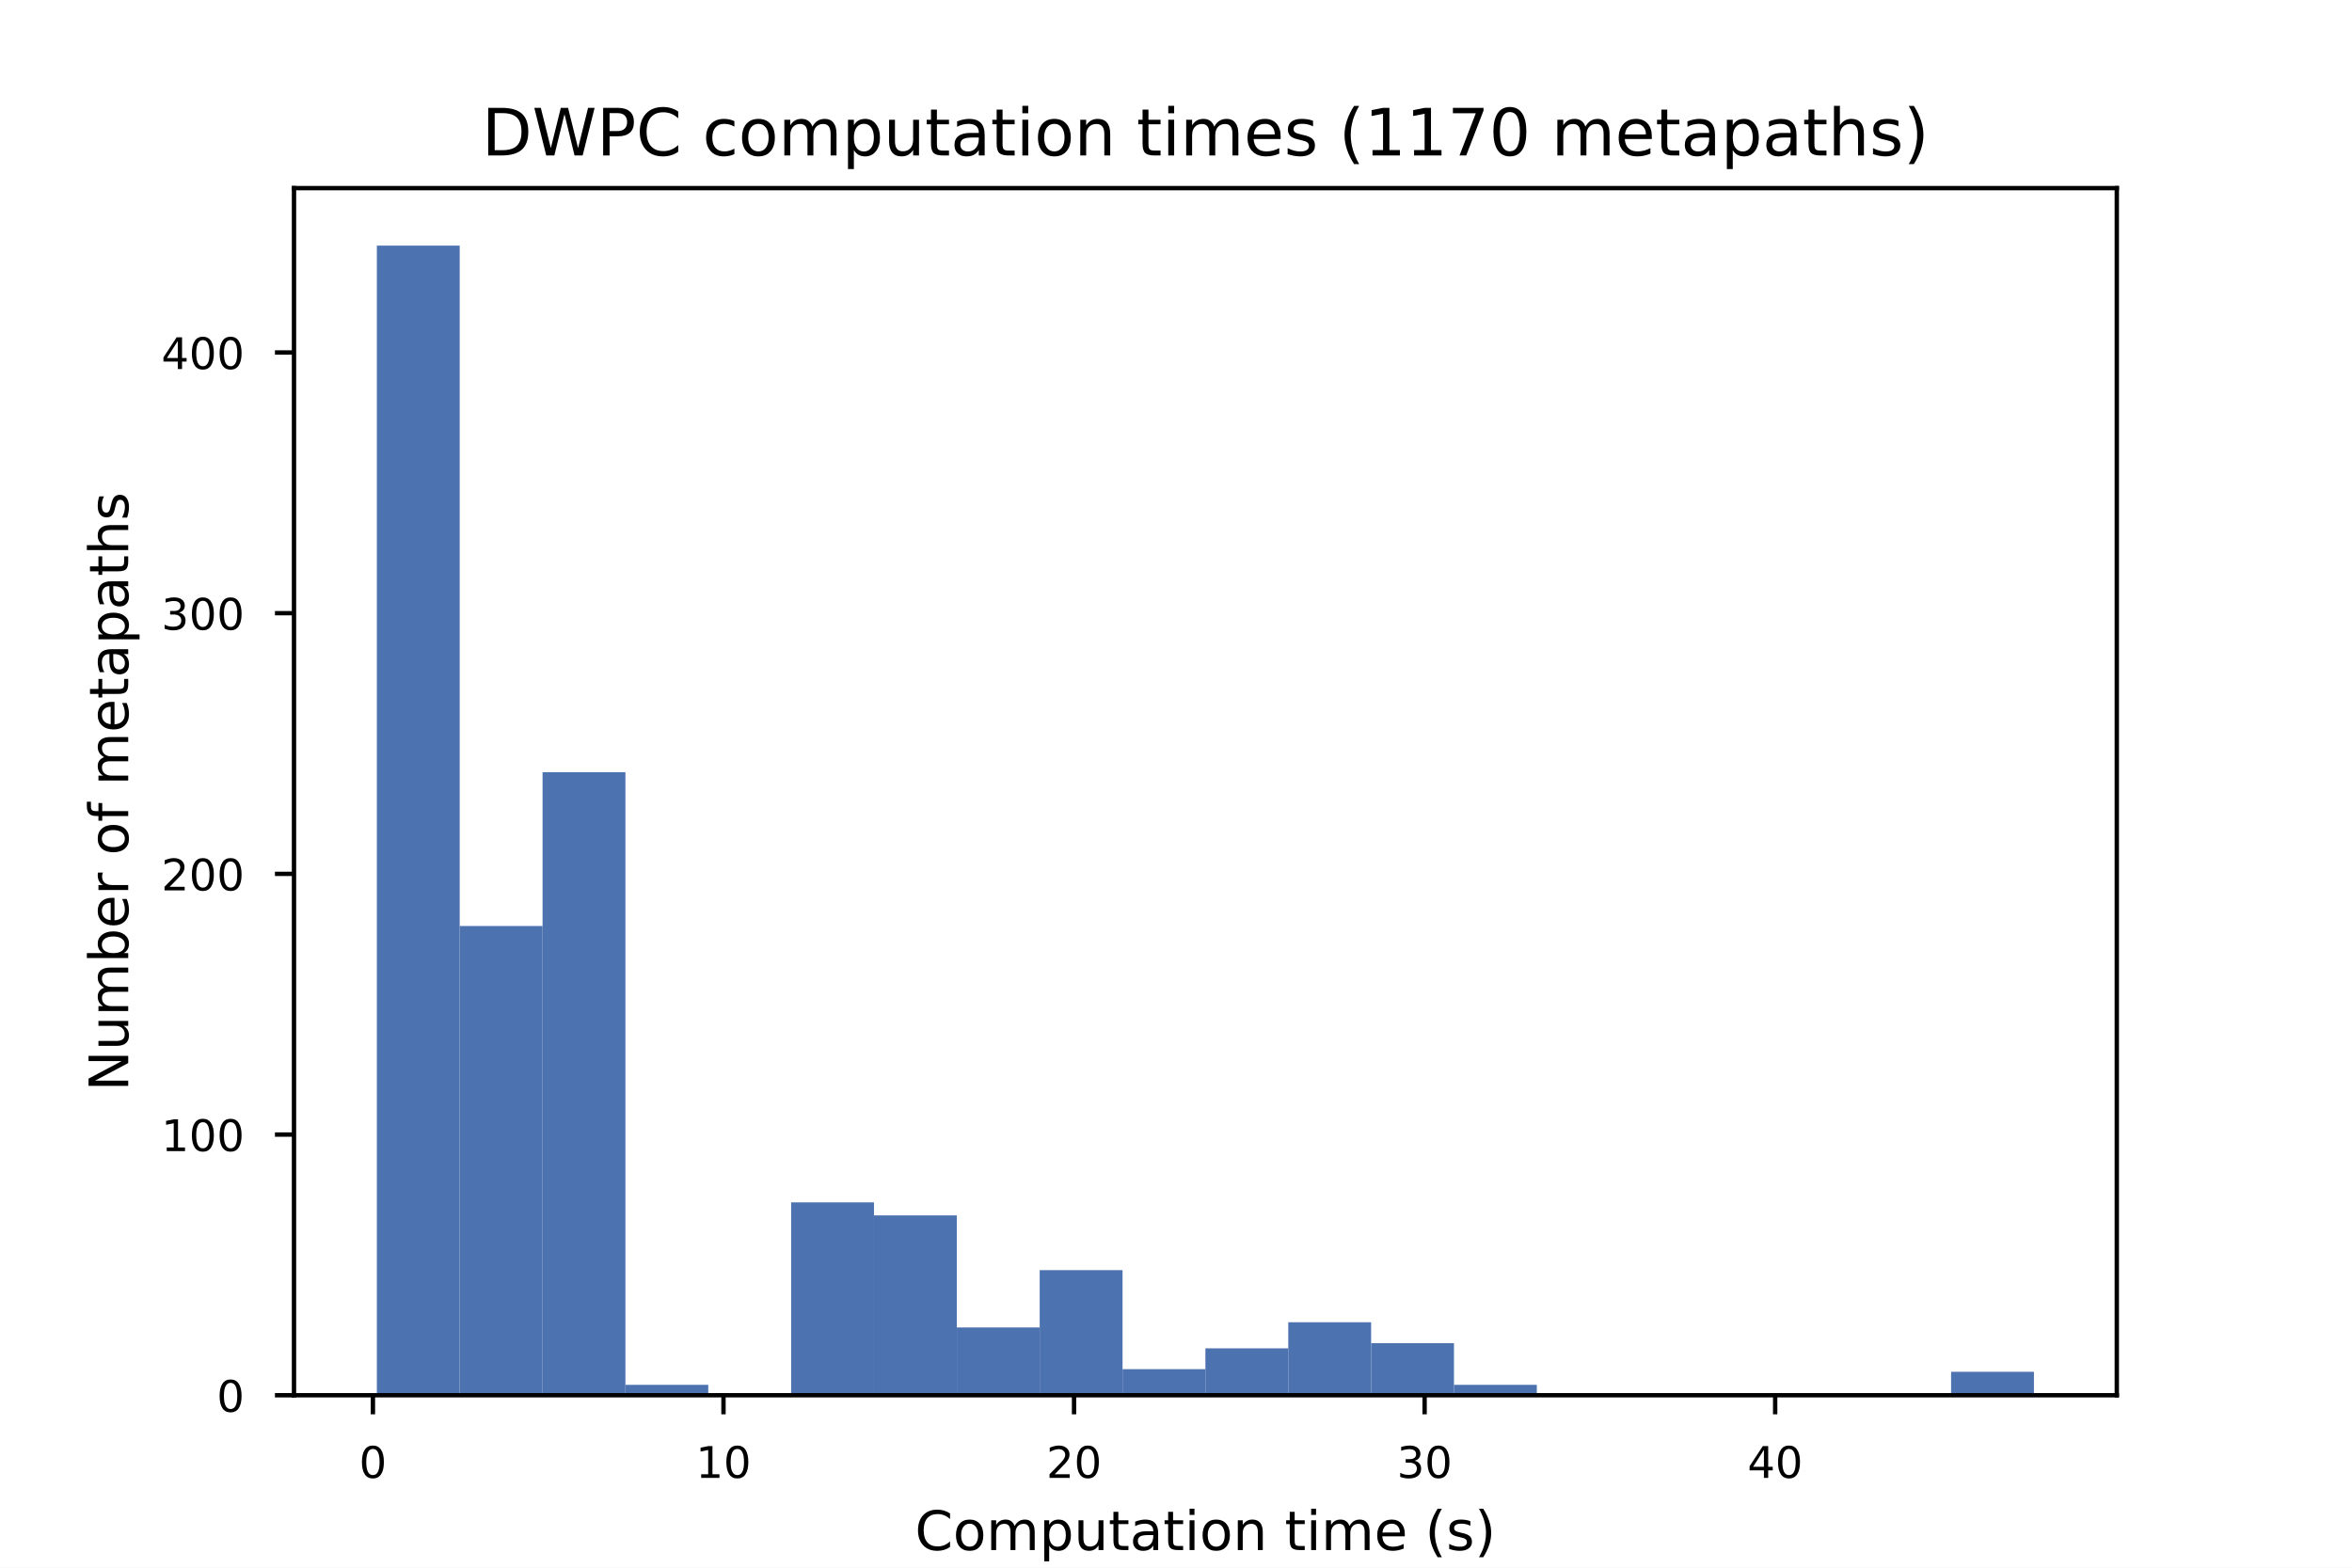
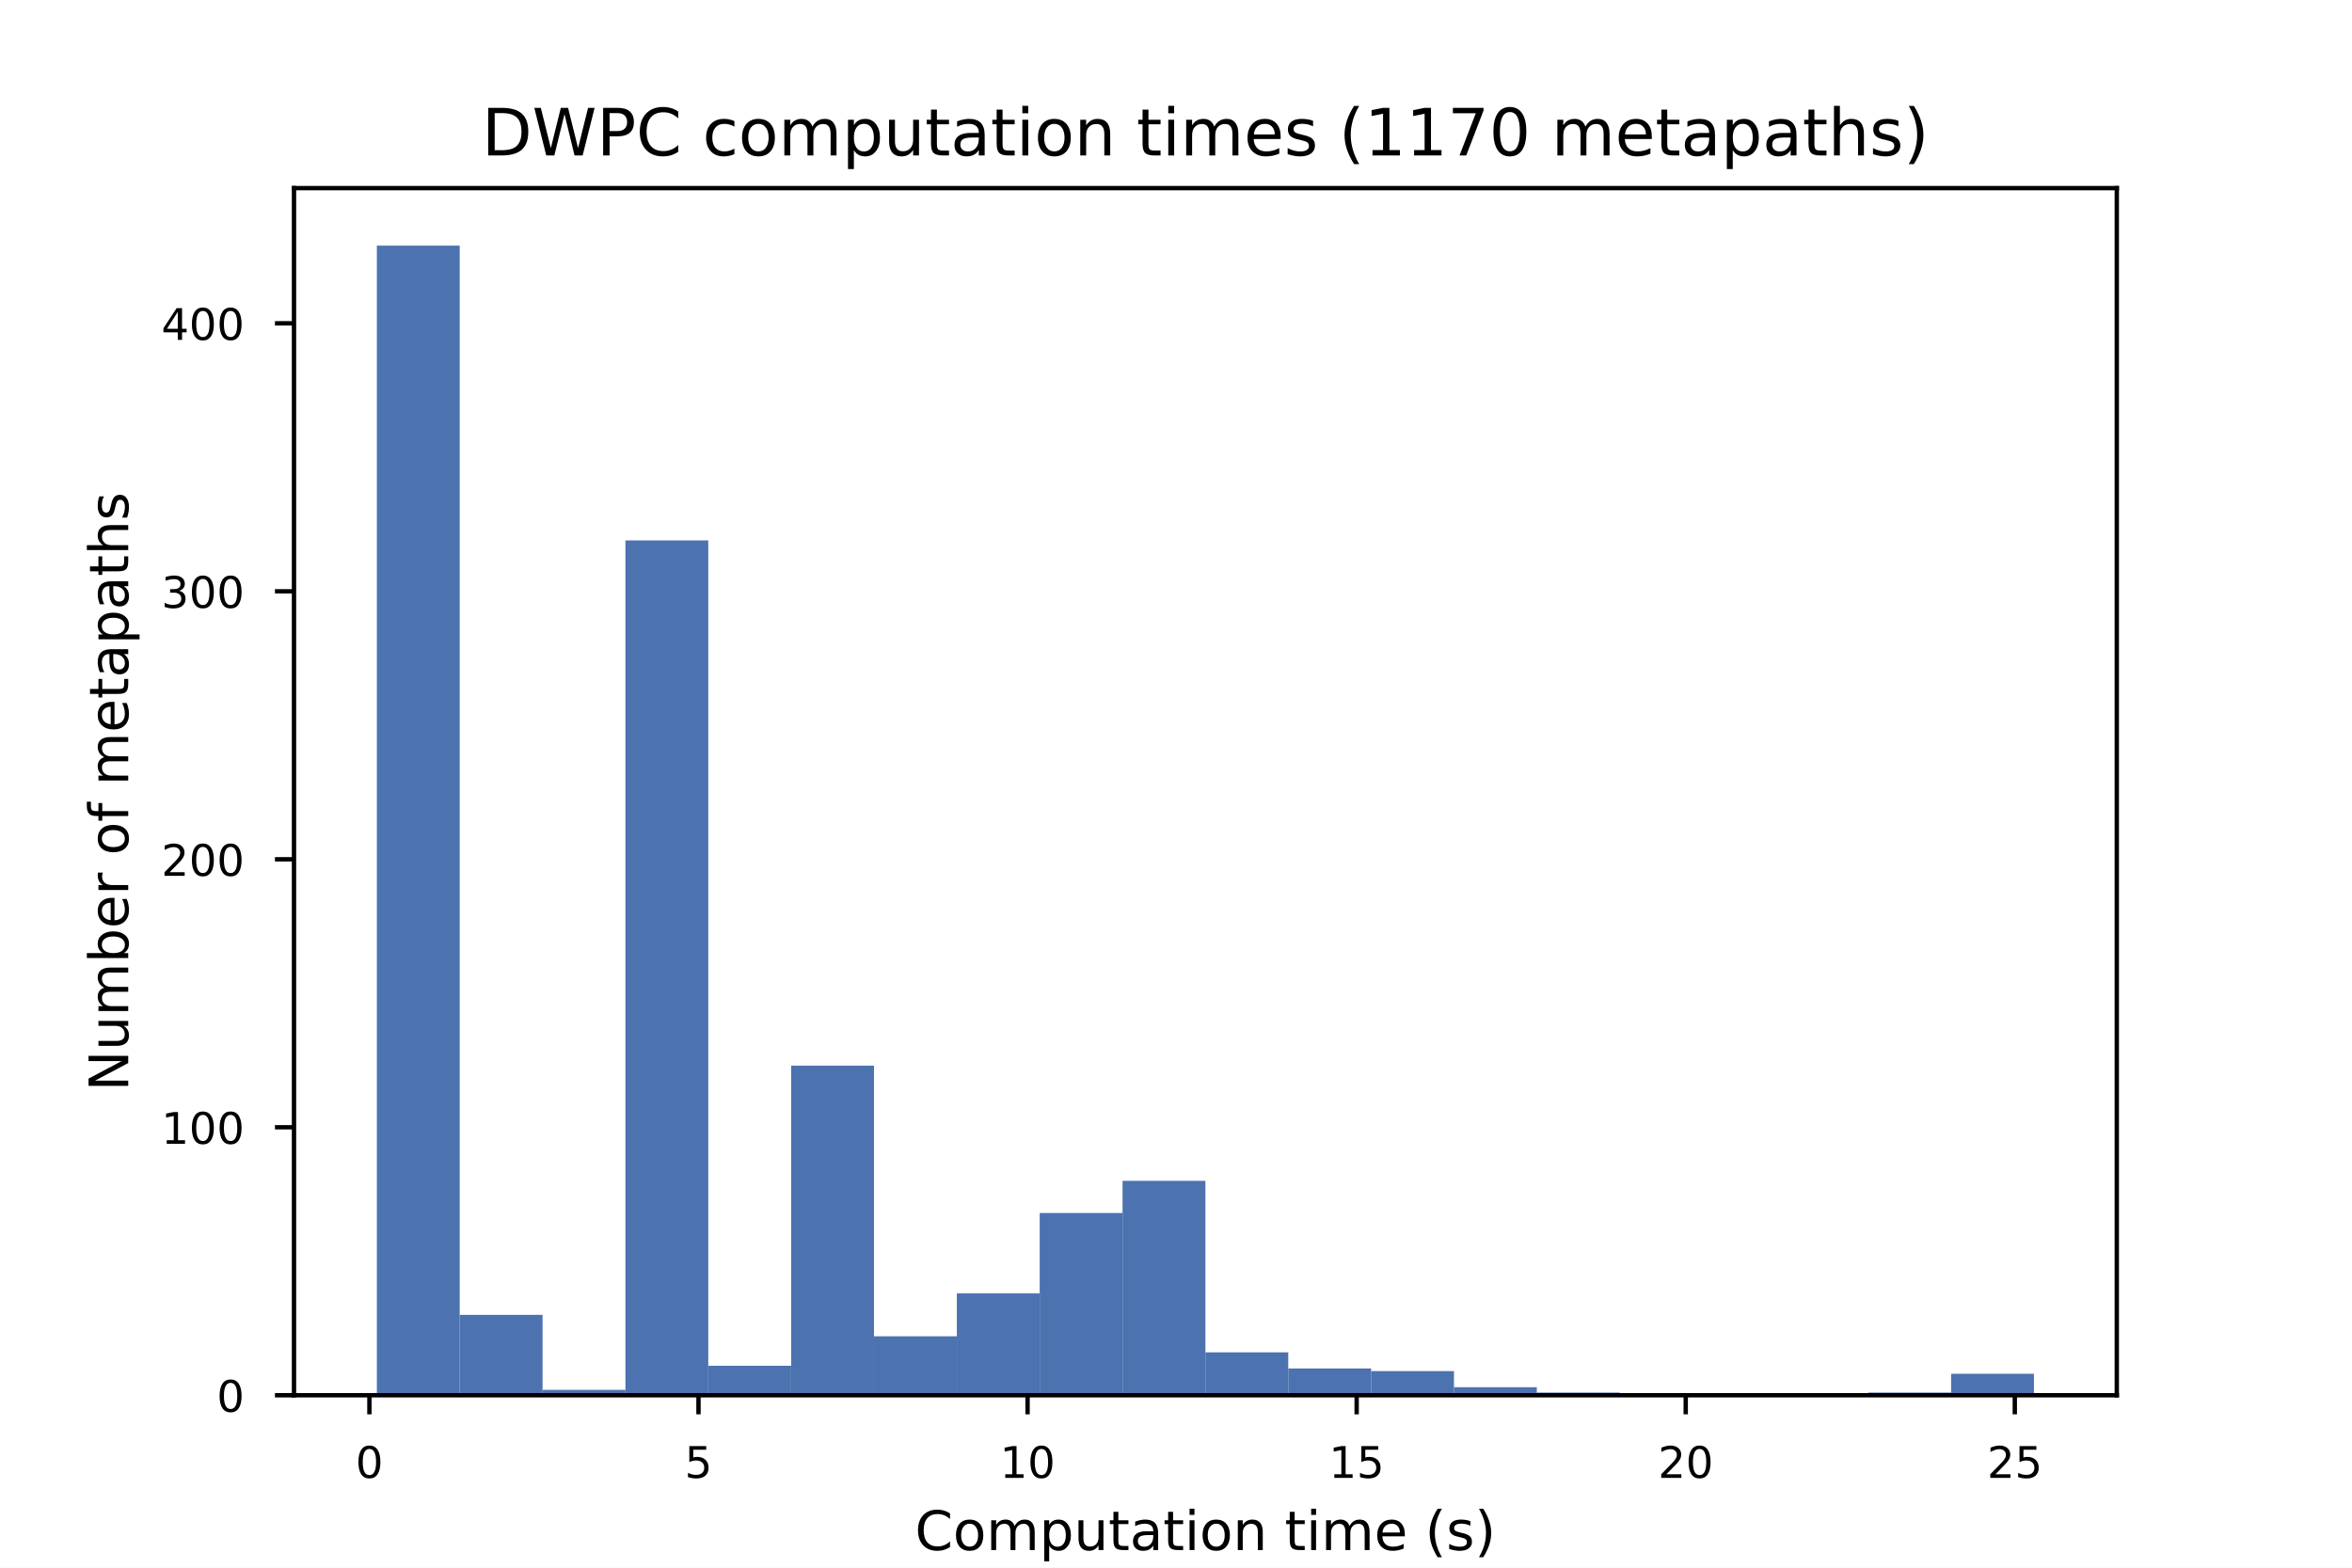
<svg xmlns="http://www.w3.org/2000/svg" xmlns:xlink="http://www.w3.org/1999/xlink" height="288pt" version="1.1" viewBox="0 0 432 288" width="432pt">
  <defs>
    <style type="text/css">
*{stroke-linecap:butt;stroke-linejoin:round;}
  </style>
  </defs>
  <g id="figure_1">
    <g id="patch_1">
      <path d="M 0 288  L 432 288  L 432 0  L 0 0  z " style="fill:#ffffff;" />
    </g>
    <g id="axes_1">
      <g id="patch_2">
        <path d="M 54 256.32  L 388.8 256.32  L 388.8 34.56  L 54 34.56  z " style="fill:#ffffff;" />
      </g>
      <g id="patch_3">
-         <path clip-path="url(#pec07585fef)" d="M 69.218 256.32  L 84.436 256.32  L 84.436 45.12  L 69.218 45.12  z " style="fill:#4c72b0;" />
+         <path clip-path="url(#pe2b405f708)" d="M 69.218 256.32  L 84.436 256.32  L 84.436 45.12  L 69.218 45.12  z " style="fill:#4c72b0;" />
      </g>
      <g id="patch_4">
-         <path clip-path="url(#pec07585fef)" d="M 84.436 256.32  L 99.655 256.32  L 99.655 170.116  L 84.436 170.116  z " style="fill:#4c72b0;" />
+         <path clip-path="url(#pe2b405f708)" d="M 84.436 256.32  L 99.655 256.32  L 99.655 241.551  L 84.436 241.551  z " style="fill:#4c72b0;" />
      </g>
      <g id="patch_5">
-         <path clip-path="url(#pec07585fef)" d="M 99.655 256.32  L 114.873 256.32  L 114.873 141.86  L 99.655 141.86  z " style="fill:#4c72b0;" />
+         <path clip-path="url(#pe2b405f708)" d="M 99.655 256.32  L 114.873 256.32  L 114.873 255.335  L 99.655 255.335  z " style="fill:#4c72b0;" />
      </g>
      <g id="patch_6">
-         <path clip-path="url(#pec07585fef)" d="M 114.873 256.32  L 130.091 256.32  L 130.091 254.404  L 114.873 254.404  z " style="fill:#4c72b0;" />
+         <path clip-path="url(#pe2b405f708)" d="M 114.873 256.32  L 130.091 256.32  L 130.091 99.274  L 114.873 99.274  z " style="fill:#4c72b0;" />
      </g>
      <g id="patch_7">
-         <path clip-path="url(#pec07585fef)" d="M 130.091 256.32  L 145.309 256.32  L 145.309 256.32  L 130.091 256.32  z " style="fill:#4c72b0;" />
+         <path clip-path="url(#pe2b405f708)" d="M 130.091 256.32  L 145.309 256.32  L 145.309 250.905  L 130.091 250.905  z " style="fill:#4c72b0;" />
      </g>
      <g id="patch_8">
-         <path clip-path="url(#pec07585fef)" d="M 145.309 256.32  L 160.527 256.32  L 160.527 220.881  L 145.309 220.881  z " style="fill:#4c72b0;" />
+         <path clip-path="url(#pe2b405f708)" d="M 145.309 256.32  L 160.527 256.32  L 160.527 195.766  L 145.309 195.766  z " style="fill:#4c72b0;" />
      </g>
      <g id="patch_9">
-         <path clip-path="url(#pec07585fef)" d="M 160.527 256.32  L 175.745 256.32  L 175.745 223.275  L 160.527 223.275  z " style="fill:#4c72b0;" />
+         <path clip-path="url(#pe2b405f708)" d="M 160.527 256.32  L 175.745 256.32  L 175.745 245.489  L 160.527 245.489  z " style="fill:#4c72b0;" />
      </g>
      <g id="patch_10">
-         <path clip-path="url(#pec07585fef)" d="M 175.745 256.32  L 190.964 256.32  L 190.964 243.868  L 175.745 243.868  z " style="fill:#4c72b0;" />
+         <path clip-path="url(#pe2b405f708)" d="M 175.745 256.32  L 190.964 256.32  L 190.964 237.612  L 175.745 237.612  z " style="fill:#4c72b0;" />
      </g>
      <g id="patch_11">
-         <path clip-path="url(#pec07585fef)" d="M 190.964 256.32  L 206.182 256.32  L 206.182 233.332  L 190.964 233.332  z " style="fill:#4c72b0;" />
+         <path clip-path="url(#pe2b405f708)" d="M 190.964 256.32  L 206.182 256.32  L 206.182 222.843  L 190.964 222.843  z " style="fill:#4c72b0;" />
      </g>
      <g id="patch_12">
-         <path clip-path="url(#pec07585fef)" d="M 206.182 256.32  L 221.4 256.32  L 221.4 251.531  L 206.182 251.531  z " style="fill:#4c72b0;" />
+         <path clip-path="url(#pe2b405f708)" d="M 206.182 256.32  L 221.4 256.32  L 221.4 216.935  L 206.182 216.935  z " style="fill:#4c72b0;" />
      </g>
      <g id="patch_13">
-         <path clip-path="url(#pec07585fef)" d="M 221.4 256.32  L 236.618 256.32  L 236.618 247.7  L 221.4 247.7  z " style="fill:#4c72b0;" />
+         <path clip-path="url(#pe2b405f708)" d="M 221.4 256.32  L 236.618 256.32  L 236.618 248.443  L 221.4 248.443  z " style="fill:#4c72b0;" />
      </g>
      <g id="patch_14">
-         <path clip-path="url(#pec07585fef)" d="M 236.618 256.32  L 251.836 256.32  L 251.836 242.91  L 236.618 242.91  z " style="fill:#4c72b0;" />
+         <path clip-path="url(#pe2b405f708)" d="M 236.618 256.32  L 251.836 256.32  L 251.836 251.397  L 236.618 251.397  z " style="fill:#4c72b0;" />
      </g>
      <g id="patch_15">
-         <path clip-path="url(#pec07585fef)" d="M 251.836 256.32  L 267.055 256.32  L 267.055 246.742  L 251.836 246.742  z " style="fill:#4c72b0;" />
+         <path clip-path="url(#pe2b405f708)" d="M 251.836 256.32  L 267.055 256.32  L 267.055 251.889  L 251.836 251.889  z " style="fill:#4c72b0;" />
      </g>
      <g id="patch_16">
-         <path clip-path="url(#pec07585fef)" d="M 267.055 256.32  L 282.273 256.32  L 282.273 254.404  L 267.055 254.404  z " style="fill:#4c72b0;" />
+         <path clip-path="url(#pe2b405f708)" d="M 267.055 256.32  L 282.273 256.32  L 282.273 254.843  L 267.055 254.843  z " style="fill:#4c72b0;" />
      </g>
      <g id="patch_17">
-         <path clip-path="url(#pec07585fef)" d="M 282.273 256.32  L 297.491 256.32  L 297.491 256.32  L 282.273 256.32  z " style="fill:#4c72b0;" />
+         <path clip-path="url(#pe2b405f708)" d="M 282.273 256.32  L 297.491 256.32  L 297.491 255.828  L 282.273 255.828  z " style="fill:#4c72b0;" />
      </g>
      <g id="patch_18">
-         <path clip-path="url(#pec07585fef)" d="M 297.491 256.32  L 312.709 256.32  L 312.709 256.32  L 297.491 256.32  z " style="fill:#4c72b0;" />
+         <path clip-path="url(#pe2b405f708)" d="M 297.491 256.32  L 312.709 256.32  L 312.709 256.32  L 297.491 256.32  z " style="fill:#4c72b0;" />
      </g>
      <g id="patch_19">
-         <path clip-path="url(#pec07585fef)" d="M 312.709 256.32  L 327.927 256.32  L 327.927 256.32  L 312.709 256.32  z " style="fill:#4c72b0;" />
+         <path clip-path="url(#pe2b405f708)" d="M 312.709 256.32  L 327.927 256.32  L 327.927 256.32  L 312.709 256.32  z " style="fill:#4c72b0;" />
      </g>
      <g id="patch_20">
-         <path clip-path="url(#pec07585fef)" d="M 327.927 256.32  L 343.145 256.32  L 343.145 256.32  L 327.927 256.32  z " style="fill:#4c72b0;" />
+         <path clip-path="url(#pe2b405f708)" d="M 327.927 256.32  L 343.145 256.32  L 343.145 256.32  L 327.927 256.32  z " style="fill:#4c72b0;" />
      </g>
      <g id="patch_21">
-         <path clip-path="url(#pec07585fef)" d="M 343.145 256.32  L 358.364 256.32  L 358.364 256.32  L 343.145 256.32  z " style="fill:#4c72b0;" />
+         <path clip-path="url(#pe2b405f708)" d="M 343.145 256.32  L 358.364 256.32  L 358.364 255.828  L 343.145 255.828  z " style="fill:#4c72b0;" />
      </g>
      <g id="patch_22">
-         <path clip-path="url(#pec07585fef)" d="M 358.364 256.32  L 373.582 256.32  L 373.582 252.01  L 358.364 252.01  z " style="fill:#4c72b0;" />
+         <path clip-path="url(#pe2b405f708)" d="M 358.364 256.32  L 373.582 256.32  L 373.582 252.382  L 358.364 252.382  z " style="fill:#4c72b0;" />
      </g>
      <g id="matplotlib.axis_1">
        <g id="xtick_1">
          <g id="line2d_1">
            <defs>
-               <path d="M 0 0  L 0 3.5  " id="md6d7f7cd56" style="stroke:#000000;stroke-width:0.8;" />
-             </defs>
-             <g>
-               <use style="stroke:#000000;stroke-width:0.8;" x="68.496" xlink:href="#md6d7f7cd56" y="256.32" />
+               <path d="M 0 0  L 0 3.5  " id="mf778e40aed" style="stroke:#000000;stroke-width:0.8;" />
+             </defs>
+             <g>
+               <use style="stroke:#000000;stroke-width:0.8;" x="67.851" xlink:href="#mf778e40aed" y="256.32" />
            </g>
          </g>
          <g id="text_1">
            <defs>
              <path d="M 31.781 66.406  Q 24.172 66.406 20.328 58.906  Q 16.5 51.422 16.5 36.375  Q 16.5 21.391 20.328 13.891  Q 24.172 6.391 31.781 6.391  Q 39.453 6.391 43.281 13.891  Q 47.125 21.391 47.125 36.375  Q 47.125 51.422 43.281 58.906  Q 39.453 66.406 31.781 66.406  z M 31.781 74.219  Q 44.047 74.219 50.516 64.516  Q 56.984 54.828 56.984 36.375  Q 56.984 17.969 50.516 8.266  Q 44.047 -1.422 31.781 -1.422  Q 19.531 -1.422 13.062 8.266  Q 6.594 17.969 6.594 36.375  Q 6.594 54.828 13.062 64.516  Q 19.531 74.219 31.781 74.219  z " id="DejaVuSans-30" />
            </defs>
-             <g transform="translate(65.95069 271.4987)scale(0.08 -0.08)">
+             <g transform="translate(65.30642 271.4987)scale(0.08 -0.08)">
              <use xlink:href="#DejaVuSans-30" />
            </g>
          </g>
        </g>
        <g id="xtick_2">
          <g id="line2d_2">
            <g>
-               <use style="stroke:#000000;stroke-width:0.8;" x="132.885" xlink:href="#md6d7f7cd56" y="256.32" />
+               <use style="stroke:#000000;stroke-width:0.8;" x="128.294" xlink:href="#mf778e40aed" y="256.32" />
            </g>
          </g>
          <g id="text_2">
            <defs>
-               <path d="M 12.406 8.297  L 28.516 8.297  L 28.516 63.922  L 10.984 60.406  L 10.984 69.391  L 28.422 72.906  L 38.281 72.906  L 38.281 8.297  L 54.391 8.297  L 54.391 0  L 12.406 0  z " id="DejaVuSans-31" />
-             </defs>
-             <g transform="translate(127.7951 271.4987)scale(0.08 -0.08)">
-               <use xlink:href="#DejaVuSans-31" />
-               <use x="63.623" xlink:href="#DejaVuSans-30" />
+               <path d="M 10.797 72.906  L 49.516 72.906  L 49.516 64.594  L 19.828 64.594  L 19.828 46.734  Q 21.969 47.469 24.109 47.828  Q 26.266 48.188 28.422 48.188  Q 40.625 48.188 47.75 41.5  Q 54.891 34.812 54.891 23.391  Q 54.891 11.625 47.562 5.094  Q 40.234 -1.422 26.906 -1.422  Q 22.312 -1.422 17.547 -0.641  Q 12.797 0.141 7.719 1.703  L 7.719 11.625  Q 12.109 9.234 16.797 8.062  Q 21.484 6.891 26.703 6.891  Q 35.156 6.891 40.078 11.328  Q 45.016 15.766 45.016 23.391  Q 45.016 31 40.078 35.438  Q 35.156 39.891 26.703 39.891  Q 22.75 39.891 18.812 39.016  Q 14.891 38.141 10.797 36.281  z " id="DejaVuSans-35" />
+             </defs>
+             <g transform="translate(125.7495 271.4987)scale(0.08 -0.08)">
+               <use xlink:href="#DejaVuSans-35" />
            </g>
          </g>
        </g>
        <g id="xtick_3">
          <g id="line2d_3">
            <g>
-               <use style="stroke:#000000;stroke-width:0.8;" x="197.274" xlink:href="#md6d7f7cd56" y="256.32" />
+               <use style="stroke:#000000;stroke-width:0.8;" x="188.737" xlink:href="#mf778e40aed" y="256.32" />
            </g>
          </g>
          <g id="text_3">
            <defs>
-               <path d="M 19.188 8.297  L 53.609 8.297  L 53.609 0  L 7.328 0  L 7.328 8.297  Q 12.938 14.109 22.625 23.891  Q 32.328 33.688 34.812 36.531  Q 39.547 41.844 41.422 45.531  Q 43.312 49.219 43.312 52.781  Q 43.312 58.594 39.234 62.25  Q 35.156 65.922 28.609 65.922  Q 23.969 65.922 18.812 64.312  Q 13.672 62.703 7.812 59.422  L 7.812 69.391  Q 13.766 71.781 18.938 73  Q 24.125 74.219 28.422 74.219  Q 39.75 74.219 46.484 68.547  Q 53.219 62.891 53.219 53.422  Q 53.219 48.922 51.531 44.891  Q 49.859 40.875 45.406 35.406  Q 44.188 33.984 37.641 27.219  Q 31.109 20.453 19.188 8.297  z " id="DejaVuSans-32" />
-             </defs>
-             <g transform="translate(192.1844 271.4987)scale(0.08 -0.08)">
-               <use xlink:href="#DejaVuSans-32" />
+               <path d="M 12.406 8.297  L 28.516 8.297  L 28.516 63.922  L 10.984 60.406  L 10.984 69.391  L 28.422 72.906  L 38.281 72.906  L 38.281 8.297  L 54.391 8.297  L 54.391 0  L 12.406 0  z " id="DejaVuSans-31" />
+             </defs>
+             <g transform="translate(183.6475 271.4987)scale(0.08 -0.08)">
+               <use xlink:href="#DejaVuSans-31" />
              <use x="63.623" xlink:href="#DejaVuSans-30" />
            </g>
          </g>
        </g>
        <g id="xtick_4">
          <g id="line2d_4">
            <g>
-               <use style="stroke:#000000;stroke-width:0.8;" x="261.664" xlink:href="#md6d7f7cd56" y="256.32" />
+               <use style="stroke:#000000;stroke-width:0.8;" x="249.181" xlink:href="#mf778e40aed" y="256.32" />
            </g>
          </g>
          <g id="text_4">
-             <defs>
-               <path d="M 40.578 39.312  Q 47.656 37.797 51.625 33  Q 55.609 28.219 55.609 21.188  Q 55.609 10.406 48.188 4.484  Q 40.766 -1.422 27.094 -1.422  Q 22.516 -1.422 17.656 -0.516  Q 12.797 0.391 7.625 2.203  L 7.625 11.719  Q 11.719 9.328 16.594 8.109  Q 21.484 6.891 26.812 6.891  Q 36.078 6.891 40.938 10.547  Q 45.797 14.203 45.797 21.188  Q 45.797 27.641 41.281 31.266  Q 36.766 34.906 28.719 34.906  L 20.219 34.906  L 20.219 43.016  L 29.109 43.016  Q 36.375 43.016 40.234 45.922  Q 44.094 48.828 44.094 54.297  Q 44.094 59.906 40.109 62.906  Q 36.141 65.922 28.719 65.922  Q 24.656 65.922 20.016 65.031  Q 15.375 64.156 9.812 62.312  L 9.812 71.094  Q 15.438 72.656 20.344 73.438  Q 25.25 74.219 29.594 74.219  Q 40.828 74.219 47.359 69.109  Q 53.906 64.016 53.906 55.328  Q 53.906 49.266 50.438 45.094  Q 46.969 40.922 40.578 39.312  z " id="DejaVuSans-33" />
-             </defs>
-             <g transform="translate(256.5738 271.4987)scale(0.08 -0.08)">
-               <use xlink:href="#DejaVuSans-33" />
-               <use x="63.623" xlink:href="#DejaVuSans-30" />
+             <g transform="translate(244.0905 271.4987)scale(0.08 -0.08)">
+               <use xlink:href="#DejaVuSans-31" />
+               <use x="63.623" xlink:href="#DejaVuSans-35" />
            </g>
          </g>
        </g>
        <g id="xtick_5">
          <g id="line2d_5">
            <g>
-               <use style="stroke:#000000;stroke-width:0.8;" x="326.053" xlink:href="#md6d7f7cd56" y="256.32" />
+               <use style="stroke:#000000;stroke-width:0.8;" x="309.624" xlink:href="#mf778e40aed" y="256.32" />
            </g>
          </g>
          <g id="text_5">
            <defs>
-               <path d="M 37.797 64.312  L 12.891 25.391  L 37.797 25.391  z M 35.203 72.906  L 47.609 72.906  L 47.609 25.391  L 58.016 25.391  L 58.016 17.188  L 47.609 17.188  L 47.609 0  L 37.797 0  L 37.797 17.188  L 4.891 17.188  L 4.891 26.703  z " id="DejaVuSans-34" />
-             </defs>
-             <g transform="translate(320.9631 271.4987)scale(0.08 -0.08)">
-               <use xlink:href="#DejaVuSans-34" />
-               <use x="63.623" xlink:href="#DejaVuSans-30" />
-             </g>
-           </g>
-         </g>
-         <g id="text_6">
+               <path d="M 19.188 8.297  L 53.609 8.297  L 53.609 0  L 7.328 0  L 7.328 8.297  Q 12.938 14.109 22.625 23.891  Q 32.328 33.688 34.812 36.531  Q 39.547 41.844 41.422 45.531  Q 43.312 49.219 43.312 52.781  Q 43.312 58.594 39.234 62.25  Q 35.156 65.922 28.609 65.922  Q 23.969 65.922 18.812 64.312  Q 13.672 62.703 7.812 59.422  L 7.812 69.391  Q 13.766 71.781 18.938 73  Q 24.125 74.219 28.422 74.219  Q 39.75 74.219 46.484 68.547  Q 53.219 62.891 53.219 53.422  Q 53.219 48.922 51.531 44.891  Q 49.859 40.875 45.406 35.406  Q 44.188 33.984 37.641 27.219  Q 31.109 20.453 19.188 8.297  z " id="DejaVuSans-32" />
+             </defs>
+             <g transform="translate(304.5336 271.4987)scale(0.08 -0.08)">
+               <use xlink:href="#DejaVuSans-32" />
+               <use x="63.623" xlink:href="#DejaVuSans-30" />
+             </g>
+           </g>
+         </g>
+         <g id="xtick_6">
+           <g id="line2d_6">
+             <g>
+               <use style="stroke:#000000;stroke-width:0.8;" x="370.067" xlink:href="#mf778e40aed" y="256.32" />
+             </g>
+           </g>
+           <g id="text_6">
+             <g transform="translate(364.9766 271.4987)scale(0.08 -0.08)">
+               <use xlink:href="#DejaVuSans-32" />
+               <use x="63.623" xlink:href="#DejaVuSans-35" />
+             </g>
+           </g>
+         </g>
+         <g id="text_7">
          <defs>
            <path d="M 64.406 67.281  L 64.406 56.891  Q 59.422 61.531 53.781 63.812  Q 48.141 66.109 41.797 66.109  Q 29.297 66.109 22.656 58.469  Q 16.016 50.828 16.016 36.375  Q 16.016 21.969 22.656 14.328  Q 29.297 6.688 41.797 6.688  Q 48.141 6.688 53.781 8.984  Q 59.422 11.281 64.406 15.922  L 64.406 5.609  Q 59.234 2.094 53.438 0.328  Q 47.656 -1.422 41.219 -1.422  Q 24.656 -1.422 15.125 8.703  Q 5.609 18.844 5.609 36.375  Q 5.609 53.953 15.125 64.078  Q 24.656 74.219 41.219 74.219  Q 47.75 74.219 53.531 72.484  Q 59.328 70.75 64.406 67.281  z " id="DejaVuSans-43" />
            <path d="M 30.609 48.391  Q 23.391 48.391 19.188 42.75  Q 14.984 37.109 14.984 27.297  Q 14.984 17.484 19.156 11.844  Q 23.344 6.203 30.609 6.203  Q 37.797 6.203 41.984 11.859  Q 46.188 17.531 46.188 27.297  Q 46.188 37.016 41.984 42.703  Q 37.797 48.391 30.609 48.391  z M 30.609 56  Q 42.328 56 49.016 48.375  Q 55.719 40.766 55.719 27.297  Q 55.719 13.875 49.016 6.219  Q 42.328 -1.422 30.609 -1.422  Q 18.844 -1.422 12.172 6.219  Q 5.516 13.875 5.516 27.297  Q 5.516 40.766 12.172 48.375  Q 18.844 56 30.609 56  z " id="DejaVuSans-6f" />
            <path d="M 52 44.188  Q 55.375 50.25 60.062 53.125  Q 64.75 56 71.094 56  Q 79.641 56 84.281 50.016  Q 88.922 44.047 88.922 33.016  L 88.922 0  L 79.891 0  L 79.891 32.719  Q 79.891 40.578 77.094 44.375  Q 74.312 48.188 68.609 48.188  Q 61.625 48.188 57.562 43.547  Q 53.516 38.922 53.516 30.906  L 53.516 0  L 44.484 0  L 44.484 32.719  Q 44.484 40.625 41.703 44.406  Q 38.922 48.188 33.109 48.188  Q 26.219 48.188 22.156 43.531  Q 18.109 38.875 18.109 30.906  L 18.109 0  L 9.078 0  L 9.078 54.688  L 18.109 54.688  L 18.109 46.188  Q 21.188 51.219 25.484 53.609  Q 29.781 56 35.688 56  Q 41.656 56 45.828 52.969  Q 50 49.953 52 44.188  z " id="DejaVuSans-6d" />
            <path d="M 18.109 8.203  L 18.109 -20.797  L 9.078 -20.797  L 9.078 54.688  L 18.109 54.688  L 18.109 46.391  Q 20.953 51.266 25.266 53.625  Q 29.594 56 35.594 56  Q 45.562 56 51.781 48.094  Q 58.016 40.188 58.016 27.297  Q 58.016 14.406 51.781 6.484  Q 45.562 -1.422 35.594 -1.422  Q 29.594 -1.422 25.266 0.953  Q 20.953 3.328 18.109 8.203  z M 48.688 27.297  Q 48.688 37.203 44.609 42.844  Q 40.531 48.484 33.406 48.484  Q 26.266 48.484 22.188 42.844  Q 18.109 37.203 18.109 27.297  Q 18.109 17.391 22.188 11.75  Q 26.266 6.109 33.406 6.109  Q 40.531 6.109 44.609 11.75  Q 48.688 17.391 48.688 27.297  z " id="DejaVuSans-70" />
            <path d="M 8.5 21.578  L 8.5 54.688  L 17.484 54.688  L 17.484 21.922  Q 17.484 14.156 20.5 10.266  Q 23.531 6.391 29.594 6.391  Q 36.859 6.391 41.078 11.031  Q 45.312 15.672 45.312 23.688  L 45.312 54.688  L 54.297 54.688  L 54.297 0  L 45.312 0  L 45.312 8.406  Q 42.047 3.422 37.719 1  Q 33.406 -1.422 27.688 -1.422  Q 18.266 -1.422 13.375 4.438  Q 8.5 10.297 8.5 21.578  z M 31.109 56  z " id="DejaVuSans-75" />
            <path d="M 18.312 70.219  L 18.312 54.688  L 36.812 54.688  L 36.812 47.703  L 18.312 47.703  L 18.312 18.016  Q 18.312 11.328 20.141 9.422  Q 21.969 7.516 27.594 7.516  L 36.812 7.516  L 36.812 0  L 27.594 0  Q 17.188 0 13.234 3.875  Q 9.281 7.766 9.281 18.016  L 9.281 47.703  L 2.688 47.703  L 2.688 54.688  L 9.281 54.688  L 9.281 70.219  z " id="DejaVuSans-74" />
            <path d="M 34.281 27.484  Q 23.391 27.484 19.188 25  Q 14.984 22.516 14.984 16.5  Q 14.984 11.719 18.141 8.906  Q 21.297 6.109 26.703 6.109  Q 34.188 6.109 38.703 11.406  Q 43.219 16.703 43.219 25.484  L 43.219 27.484  z M 52.203 31.203  L 52.203 0  L 43.219 0  L 43.219 8.297  Q 40.141 3.328 35.547 0.953  Q 30.953 -1.422 24.312 -1.422  Q 15.922 -1.422 10.953 3.297  Q 6 8.016 6 15.922  Q 6 25.141 12.172 29.828  Q 18.359 34.516 30.609 34.516  L 43.219 34.516  L 43.219 35.406  Q 43.219 41.609 39.141 45  Q 35.062 48.391 27.688 48.391  Q 23 48.391 18.547 47.266  Q 14.109 46.141 10.016 43.891  L 10.016 52.203  Q 14.938 54.109 19.578 55.047  Q 24.219 56 28.609 56  Q 40.484 56 46.344 49.844  Q 52.203 43.703 52.203 31.203  z " id="DejaVuSans-61" />
            <path d="M 9.422 54.688  L 18.406 54.688  L 18.406 0  L 9.422 0  z M 9.422 75.984  L 18.406 75.984  L 18.406 64.594  L 9.422 64.594  z " id="DejaVuSans-69" />
            <path d="M 54.891 33.016  L 54.891 0  L 45.906 0  L 45.906 32.719  Q 45.906 40.484 42.875 44.328  Q 39.844 48.188 33.797 48.188  Q 26.516 48.188 22.312 43.547  Q 18.109 38.922 18.109 30.906  L 18.109 0  L 9.078 0  L 9.078 54.688  L 18.109 54.688  L 18.109 46.188  Q 21.344 51.125 25.703 53.562  Q 30.078 56 35.797 56  Q 45.219 56 50.047 50.172  Q 54.891 44.344 54.891 33.016  z " id="DejaVuSans-6e" />
            <path id="DejaVuSans-20" />
            <path d="M 56.203 29.594  L 56.203 25.203  L 14.891 25.203  Q 15.484 15.922 20.484 11.062  Q 25.484 6.203 34.422 6.203  Q 39.594 6.203 44.453 7.469  Q 49.312 8.734 54.109 11.281  L 54.109 2.781  Q 49.266 0.734 44.188 -0.344  Q 39.109 -1.422 33.891 -1.422  Q 20.797 -1.422 13.156 6.188  Q 5.516 13.812 5.516 26.812  Q 5.516 40.234 12.766 48.109  Q 20.016 56 32.328 56  Q 43.359 56 49.781 48.891  Q 56.203 41.797 56.203 29.594  z M 47.219 32.234  Q 47.125 39.594 43.094 43.984  Q 39.062 48.391 32.422 48.391  Q 24.906 48.391 20.391 44.141  Q 15.875 39.891 15.188 32.172  z " id="DejaVuSans-65" />
            <path d="M 31 75.875  Q 24.469 64.656 21.281 53.656  Q 18.109 42.672 18.109 31.391  Q 18.109 20.125 21.312 9.062  Q 24.516 -2 31 -13.188  L 23.188 -13.188  Q 15.875 -1.703 12.234 9.375  Q 8.594 20.453 8.594 31.391  Q 8.594 42.281 12.203 53.312  Q 15.828 64.359 23.188 75.875  z " id="DejaVuSans-28" />
            <path d="M 44.281 53.078  L 44.281 44.578  Q 40.484 46.531 36.375 47.5  Q 32.281 48.484 27.875 48.484  Q 21.188 48.484 17.844 46.438  Q 14.5 44.391 14.5 40.281  Q 14.5 37.156 16.891 35.375  Q 19.281 33.594 26.516 31.984  L 29.594 31.297  Q 39.156 29.25 43.188 25.516  Q 47.219 21.781 47.219 15.094  Q 47.219 7.469 41.188 3.016  Q 35.156 -1.422 24.609 -1.422  Q 20.219 -1.422 15.453 -0.562  Q 10.688 0.297 5.422 2  L 5.422 11.281  Q 10.406 8.688 15.234 7.391  Q 20.062 6.109 24.812 6.109  Q 31.156 6.109 34.562 8.281  Q 37.984 10.453 37.984 14.406  Q 37.984 18.062 35.516 20.016  Q 33.062 21.969 24.703 23.781  L 21.578 24.516  Q 13.234 26.266 9.516 29.906  Q 5.812 33.547 5.812 39.891  Q 5.812 47.609 11.281 51.797  Q 16.75 56 26.812 56  Q 31.781 56 36.172 55.266  Q 40.578 54.547 44.281 53.078  z " id="DejaVuSans-73" />
            <path d="M 8.016 75.875  L 15.828 75.875  Q 23.141 64.359 26.781 53.312  Q 30.422 42.281 30.422 31.391  Q 30.422 20.453 26.781 9.375  Q 23.141 -1.703 15.828 -13.188  L 8.016 -13.188  Q 14.5 -2 17.703 9.062  Q 20.906 20.125 20.906 31.391  Q 20.906 42.672 17.703 53.656  Q 14.5 64.656 8.016 75.875  z " id="DejaVuSans-29" />
          </defs>
          <g transform="translate(168.0539 284.7609)scale(0.1 -0.1)">
            <use xlink:href="#DejaVuSans-43" />
            <use x="69.824" xlink:href="#DejaVuSans-6f" />
            <use x="131.006" xlink:href="#DejaVuSans-6d" />
            <use x="228.418" xlink:href="#DejaVuSans-70" />
            <use x="291.895" xlink:href="#DejaVuSans-75" />
            <use x="355.273" xlink:href="#DejaVuSans-74" />
            <use x="394.482" xlink:href="#DejaVuSans-61" />
            <use x="455.762" xlink:href="#DejaVuSans-74" />
            <use x="494.971" xlink:href="#DejaVuSans-69" />
            <use x="522.754" xlink:href="#DejaVuSans-6f" />
            <use x="583.936" xlink:href="#DejaVuSans-6e" />
            <use x="647.314" xlink:href="#DejaVuSans-20" />
            <use x="679.102" xlink:href="#DejaVuSans-74" />
            <use x="718.311" xlink:href="#DejaVuSans-69" />
            <use x="746.094" xlink:href="#DejaVuSans-6d" />
            <use x="843.506" xlink:href="#DejaVuSans-65" />
            <use x="905.029" xlink:href="#DejaVuSans-20" />
            <use x="936.816" xlink:href="#DejaVuSans-28" />
            <use x="975.83" xlink:href="#DejaVuSans-73" />
            <use x="1027.93" xlink:href="#DejaVuSans-29" />
          </g>
        </g>
      </g>
      <g id="matplotlib.axis_2">
        <g id="ytick_1">
-           <g id="line2d_6">
-             <defs>
-               <path d="M 0 0  L -3.5 0  " id="mbf4aae045d" style="stroke:#000000;stroke-width:0.8;" />
-             </defs>
-             <g>
-               <use style="stroke:#000000;stroke-width:0.8;" x="54" xlink:href="#mbf4aae045d" y="256.32" />
-             </g>
-           </g>
-           <g id="text_7">
+           <g id="line2d_7">
+             <defs>
+               <path d="M 0 0  L -3.5 0  " id="ma600e5063c" style="stroke:#000000;stroke-width:0.8;" />
+             </defs>
+             <g>
+               <use style="stroke:#000000;stroke-width:0.8;" x="54" xlink:href="#ma600e5063c" y="256.32" />
+             </g>
+           </g>
+           <g id="text_8">
            <g transform="translate(39.81 259.3594)scale(0.08 -0.08)">
              <use xlink:href="#DejaVuSans-30" />
            </g>
          </g>
        </g>
        <g id="ytick_2">
-           <g id="line2d_7">
-             <g>
-               <use style="stroke:#000000;stroke-width:0.8;" x="54" xlink:href="#mbf4aae045d" y="208.429" />
-             </g>
-           </g>
-           <g id="text_8">
-             <g transform="translate(29.63 211.4682)scale(0.08 -0.08)">
+           <g id="line2d_8">
+             <g>
+               <use style="stroke:#000000;stroke-width:0.8;" x="54" xlink:href="#ma600e5063c" y="207.089" />
+             </g>
+           </g>
+           <g id="text_9">
+             <g transform="translate(29.63 210.1286)scale(0.08 -0.08)">
              <use xlink:href="#DejaVuSans-31" />
              <use x="63.623" xlink:href="#DejaVuSans-30" />
              <use x="127.246" xlink:href="#DejaVuSans-30" />
            </g>
          </g>
        </g>
        <g id="ytick_3">
-           <g id="line2d_8">
-             <g>
-               <use style="stroke:#000000;stroke-width:0.8;" x="54" xlink:href="#mbf4aae045d" y="160.538" />
-             </g>
-           </g>
-           <g id="text_9">
-             <g transform="translate(29.63 163.5771)scale(0.08 -0.08)">
+           <g id="line2d_9">
+             <g>
+               <use style="stroke:#000000;stroke-width:0.8;" x="54" xlink:href="#ma600e5063c" y="157.858" />
+             </g>
+           </g>
+           <g id="text_10">
+             <g transform="translate(29.63 160.8978)scale(0.08 -0.08)">
              <use xlink:href="#DejaVuSans-32" />
              <use x="63.623" xlink:href="#DejaVuSans-30" />
              <use x="127.246" xlink:href="#DejaVuSans-30" />
            </g>
          </g>
        </g>
        <g id="ytick_4">
-           <g id="line2d_9">
-             <g>
-               <use style="stroke:#000000;stroke-width:0.8;" x="54" xlink:href="#mbf4aae045d" y="112.647" />
-             </g>
-           </g>
-           <g id="text_10">
-             <g transform="translate(29.63 115.6859)scale(0.08 -0.08)">
+           <g id="line2d_10">
+             <g>
+               <use style="stroke:#000000;stroke-width:0.8;" x="54" xlink:href="#ma600e5063c" y="108.628" />
+             </g>
+           </g>
+           <g id="text_11">
+             <defs>
+               <path d="M 40.578 39.312  Q 47.656 37.797 51.625 33  Q 55.609 28.219 55.609 21.188  Q 55.609 10.406 48.188 4.484  Q 40.766 -1.422 27.094 -1.422  Q 22.516 -1.422 17.656 -0.516  Q 12.797 0.391 7.625 2.203  L 7.625 11.719  Q 11.719 9.328 16.594 8.109  Q 21.484 6.891 26.812 6.891  Q 36.078 6.891 40.938 10.547  Q 45.797 14.203 45.797 21.188  Q 45.797 27.641 41.281 31.266  Q 36.766 34.906 28.719 34.906  L 20.219 34.906  L 20.219 43.016  L 29.109 43.016  Q 36.375 43.016 40.234 45.922  Q 44.094 48.828 44.094 54.297  Q 44.094 59.906 40.109 62.906  Q 36.141 65.922 28.719 65.922  Q 24.656 65.922 20.016 65.031  Q 15.375 64.156 9.812 62.312  L 9.812 71.094  Q 15.438 72.656 20.344 73.438  Q 25.25 74.219 29.594 74.219  Q 40.828 74.219 47.359 69.109  Q 53.906 64.016 53.906 55.328  Q 53.906 49.266 50.438 45.094  Q 46.969 40.922 40.578 39.312  z " id="DejaVuSans-33" />
+             </defs>
+             <g transform="translate(29.63 111.6671)scale(0.08 -0.08)">
              <use xlink:href="#DejaVuSans-33" />
              <use x="63.623" xlink:href="#DejaVuSans-30" />
              <use x="127.246" xlink:href="#DejaVuSans-30" />
            </g>
          </g>
        </g>
        <g id="ytick_5">
-           <g id="line2d_10">
-             <g>
-               <use style="stroke:#000000;stroke-width:0.8;" x="54" xlink:href="#mbf4aae045d" y="64.755" />
-             </g>
-           </g>
-           <g id="text_11">
-             <g transform="translate(29.63 67.79475)scale(0.08 -0.08)">
+           <g id="line2d_11">
+             <g>
+               <use style="stroke:#000000;stroke-width:0.8;" x="54" xlink:href="#ma600e5063c" y="59.397" />
+             </g>
+           </g>
+           <g id="text_12">
+             <defs>
+               <path d="M 37.797 64.312  L 12.891 25.391  L 37.797 25.391  z M 35.203 72.906  L 47.609 72.906  L 47.609 25.391  L 58.016 25.391  L 58.016 17.188  L 47.609 17.188  L 47.609 0  L 37.797 0  L 37.797 17.188  L 4.891 17.188  L 4.891 26.703  z " id="DejaVuSans-34" />
+             </defs>
+             <g transform="translate(29.63 62.4363)scale(0.08 -0.08)">
              <use xlink:href="#DejaVuSans-34" />
              <use x="63.623" xlink:href="#DejaVuSans-30" />
              <use x="127.246" xlink:href="#DejaVuSans-30" />
            </g>
          </g>
        </g>
-         <g id="text_12">
+         <g id="text_13">
          <defs>
            <path d="M 9.812 72.906  L 23.094 72.906  L 55.422 11.922  L 55.422 72.906  L 64.984 72.906  L 64.984 0  L 51.703 0  L 19.391 60.984  L 19.391 0  L 9.812 0  z " id="DejaVuSans-4e" />
            <path d="M 48.688 27.297  Q 48.688 37.203 44.609 42.844  Q 40.531 48.484 33.406 48.484  Q 26.266 48.484 22.188 42.844  Q 18.109 37.203 18.109 27.297  Q 18.109 17.391 22.188 11.75  Q 26.266 6.109 33.406 6.109  Q 40.531 6.109 44.609 11.75  Q 48.688 17.391 48.688 27.297  z M 18.109 46.391  Q 20.953 51.266 25.266 53.625  Q 29.594 56 35.594 56  Q 45.562 56 51.781 48.094  Q 58.016 40.188 58.016 27.297  Q 58.016 14.406 51.781 6.484  Q 45.562 -1.422 35.594 -1.422  Q 29.594 -1.422 25.266 0.953  Q 20.953 3.328 18.109 8.203  L 18.109 0  L 9.078 0  L 9.078 75.984  L 18.109 75.984  z " id="DejaVuSans-62" />
            <path d="M 41.109 46.297  Q 39.594 47.172 37.812 47.578  Q 36.031 48 33.891 48  Q 26.266 48 22.188 43.047  Q 18.109 38.094 18.109 28.812  L 18.109 0  L 9.078 0  L 9.078 54.688  L 18.109 54.688  L 18.109 46.188  Q 20.953 51.172 25.484 53.578  Q 30.031 56 36.531 56  Q 37.453 56 38.578 55.875  Q 39.703 55.766 41.062 55.516  z " id="DejaVuSans-72" />
            <path d="M 37.109 75.984  L 37.109 68.5  L 28.516 68.5  Q 23.688 68.5 21.797 66.547  Q 19.922 64.594 19.922 59.516  L 19.922 54.688  L 34.719 54.688  L 34.719 47.703  L 19.922 47.703  L 19.922 0  L 10.891 0  L 10.891 47.703  L 2.297 47.703  L 2.297 54.688  L 10.891 54.688  L 10.891 58.5  Q 10.891 67.625 15.141 71.797  Q 19.391 75.984 28.609 75.984  z " id="DejaVuSans-66" />
            <path d="M 54.891 33.016  L 54.891 0  L 45.906 0  L 45.906 32.719  Q 45.906 40.484 42.875 44.328  Q 39.844 48.188 33.797 48.188  Q 26.516 48.188 22.312 43.547  Q 18.109 38.922 18.109 30.906  L 18.109 0  L 9.078 0  L 9.078 75.984  L 18.109 75.984  L 18.109 46.188  Q 21.344 51.125 25.703 53.562  Q 30.078 56 35.797 56  Q 45.219 56 50.047 50.172  Q 54.891 44.344 54.891 33.016  z " id="DejaVuSans-68" />
          </defs>
          <g transform="translate(23.55031 200.4666)rotate(-90)scale(0.1 -0.1)">
            <use xlink:href="#DejaVuSans-4e" />
            <use x="74.805" xlink:href="#DejaVuSans-75" />
            <use x="138.184" xlink:href="#DejaVuSans-6d" />
            <use x="235.596" xlink:href="#DejaVuSans-62" />
            <use x="299.072" xlink:href="#DejaVuSans-65" />
            <use x="360.596" xlink:href="#DejaVuSans-72" />
            <use x="401.709" xlink:href="#DejaVuSans-20" />
            <use x="433.496" xlink:href="#DejaVuSans-6f" />
            <use x="494.678" xlink:href="#DejaVuSans-66" />
            <use x="529.883" xlink:href="#DejaVuSans-20" />
            <use x="561.67" xlink:href="#DejaVuSans-6d" />
            <use x="659.082" xlink:href="#DejaVuSans-65" />
            <use x="720.605" xlink:href="#DejaVuSans-74" />
            <use x="759.814" xlink:href="#DejaVuSans-61" />
            <use x="821.094" xlink:href="#DejaVuSans-70" />
            <use x="884.57" xlink:href="#DejaVuSans-61" />
            <use x="945.85" xlink:href="#DejaVuSans-74" />
            <use x="985.059" xlink:href="#DejaVuSans-68" />
            <use x="1048.438" xlink:href="#DejaVuSans-73" />
          </g>
        </g>
      </g>
      <g id="patch_23">
        <path d="M 54 256.32  L 54 34.56  " style="fill:none;stroke:#000000;stroke-linecap:square;stroke-linejoin:miter;stroke-width:0.8;" />
      </g>
      <g id="patch_24">
        <path d="M 388.8 256.32  L 388.8 34.56  " style="fill:none;stroke:#000000;stroke-linecap:square;stroke-linejoin:miter;stroke-width:0.8;" />
      </g>
      <g id="patch_25">
        <path d="M 54 256.32  L 388.8 256.32  " style="fill:none;stroke:#000000;stroke-linecap:square;stroke-linejoin:miter;stroke-width:0.8;" />
      </g>
      <g id="patch_26">
        <path d="M 54 34.56  L 388.8 34.56  " style="fill:none;stroke:#000000;stroke-linecap:square;stroke-linejoin:miter;stroke-width:0.8;" />
      </g>
-       <g id="text_13">
+       <g id="text_14">
        <defs>
          <path d="M 19.672 64.797  L 19.672 8.109  L 31.594 8.109  Q 46.688 8.109 53.688 14.938  Q 60.688 21.781 60.688 36.531  Q 60.688 51.172 53.688 57.984  Q 46.688 64.797 31.594 64.797  z M 9.812 72.906  L 30.078 72.906  Q 51.266 72.906 61.172 64.094  Q 71.094 55.281 71.094 36.531  Q 71.094 17.672 61.125 8.828  Q 51.172 0 30.078 0  L 9.812 0  z " id="DejaVuSans-44" />
          <path d="M 3.328 72.906  L 13.281 72.906  L 28.609 11.281  L 43.891 72.906  L 54.984 72.906  L 70.312 11.281  L 85.594 72.906  L 95.609 72.906  L 77.297 0  L 64.891 0  L 49.516 63.281  L 33.984 0  L 21.578 0  z " id="DejaVuSans-57" />
          <path d="M 19.672 64.797  L 19.672 37.406  L 32.078 37.406  Q 38.969 37.406 42.719 40.969  Q 46.484 44.531 46.484 51.125  Q 46.484 57.672 42.719 61.234  Q 38.969 64.797 32.078 64.797  z M 9.812 72.906  L 32.078 72.906  Q 44.344 72.906 50.609 67.359  Q 56.891 61.812 56.891 51.125  Q 56.891 40.328 50.609 34.812  Q 44.344 29.297 32.078 29.297  L 19.672 29.297  L 19.672 0  L 9.812 0  z " id="DejaVuSans-50" />
          <path d="M 48.781 52.594  L 48.781 44.188  Q 44.969 46.297 41.141 47.344  Q 37.312 48.391 33.406 48.391  Q 24.656 48.391 19.812 42.844  Q 14.984 37.312 14.984 27.297  Q 14.984 17.281 19.812 11.734  Q 24.656 6.203 33.406 6.203  Q 37.312 6.203 41.141 7.25  Q 44.969 8.297 48.781 10.406  L 48.781 2.094  Q 45.016 0.344 40.984 -0.531  Q 36.969 -1.422 32.422 -1.422  Q 20.062 -1.422 12.781 6.344  Q 5.516 14.109 5.516 27.297  Q 5.516 40.672 12.859 48.328  Q 20.219 56 33.016 56  Q 37.156 56 41.109 55.141  Q 45.062 54.297 48.781 52.594  z " id="DejaVuSans-63" />
          <path d="M 8.203 72.906  L 55.078 72.906  L 55.078 68.703  L 28.609 0  L 18.312 0  L 43.219 64.594  L 8.203 64.594  z " id="DejaVuSans-37" />
        </defs>
        <g transform="translate(88.5 28.56)scale(0.12 -0.12)">
          <use xlink:href="#DejaVuSans-44" />
          <use x="77.002" xlink:href="#DejaVuSans-57" />
          <use x="175.879" xlink:href="#DejaVuSans-50" />
          <use x="236.182" xlink:href="#DejaVuSans-43" />
          <use x="306.006" xlink:href="#DejaVuSans-20" />
          <use x="337.793" xlink:href="#DejaVuSans-63" />
          <use x="392.773" xlink:href="#DejaVuSans-6f" />
          <use x="453.955" xlink:href="#DejaVuSans-6d" />
          <use x="551.367" xlink:href="#DejaVuSans-70" />
          <use x="614.844" xlink:href="#DejaVuSans-75" />
          <use x="678.223" xlink:href="#DejaVuSans-74" />
          <use x="717.432" xlink:href="#DejaVuSans-61" />
          <use x="778.711" xlink:href="#DejaVuSans-74" />
          <use x="817.92" xlink:href="#DejaVuSans-69" />
          <use x="845.703" xlink:href="#DejaVuSans-6f" />
          <use x="906.885" xlink:href="#DejaVuSans-6e" />
          <use x="970.264" xlink:href="#DejaVuSans-20" />
          <use x="1002.051" xlink:href="#DejaVuSans-74" />
          <use x="1041.26" xlink:href="#DejaVuSans-69" />
          <use x="1069.043" xlink:href="#DejaVuSans-6d" />
          <use x="1166.455" xlink:href="#DejaVuSans-65" />
          <use x="1227.979" xlink:href="#DejaVuSans-73" />
          <use x="1280.078" xlink:href="#DejaVuSans-20" />
          <use x="1311.865" xlink:href="#DejaVuSans-28" />
          <use x="1350.879" xlink:href="#DejaVuSans-31" />
          <use x="1414.502" xlink:href="#DejaVuSans-31" />
          <use x="1478.125" xlink:href="#DejaVuSans-37" />
          <use x="1541.748" xlink:href="#DejaVuSans-30" />
          <use x="1605.371" xlink:href="#DejaVuSans-20" />
          <use x="1637.158" xlink:href="#DejaVuSans-6d" />
          <use x="1734.57" xlink:href="#DejaVuSans-65" />
          <use x="1796.094" xlink:href="#DejaVuSans-74" />
          <use x="1835.303" xlink:href="#DejaVuSans-61" />
          <use x="1896.582" xlink:href="#DejaVuSans-70" />
          <use x="1960.059" xlink:href="#DejaVuSans-61" />
          <use x="2021.338" xlink:href="#DejaVuSans-74" />
          <use x="2060.547" xlink:href="#DejaVuSans-68" />
          <use x="2123.926" xlink:href="#DejaVuSans-73" />
          <use x="2176.025" xlink:href="#DejaVuSans-29" />
        </g>
      </g>
    </g>
  </g>
  <defs>
-     <clipPath id="pec07585fef">
+     <clipPath id="pe2b405f708">
      <rect height="221.76" width="334.8" x="54" y="34.56" />
    </clipPath>
  </defs>
</svg>
